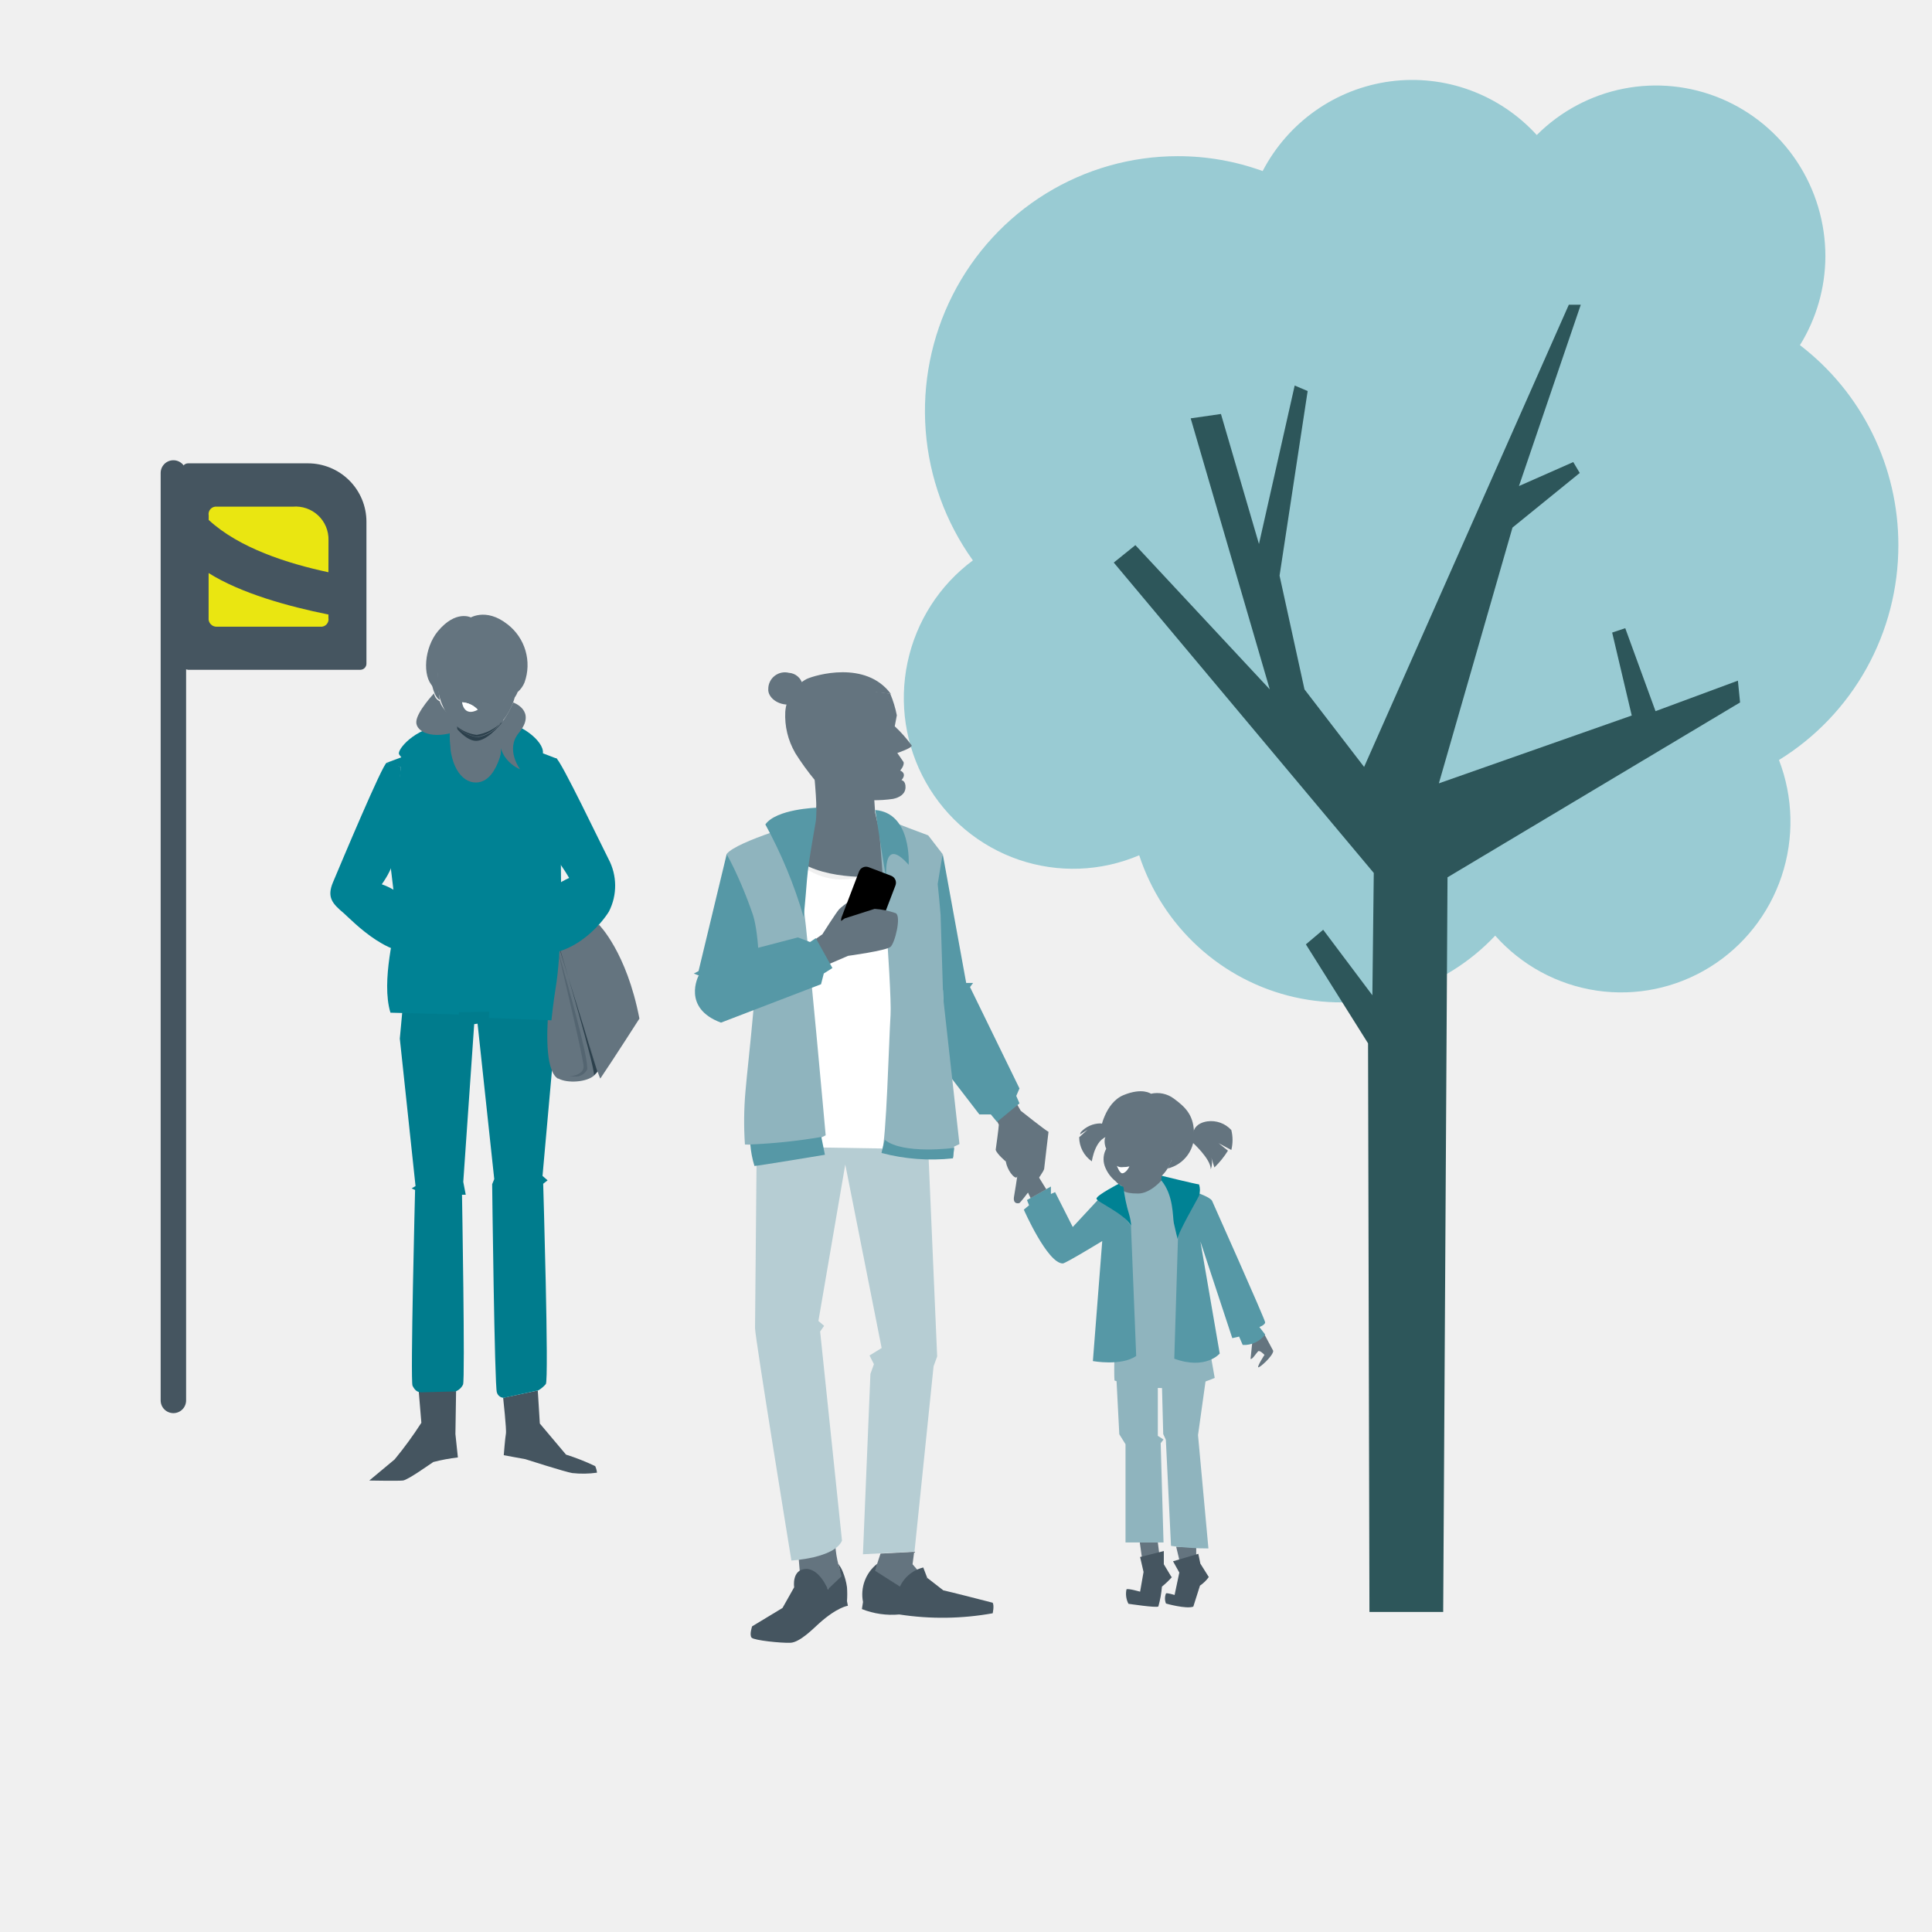
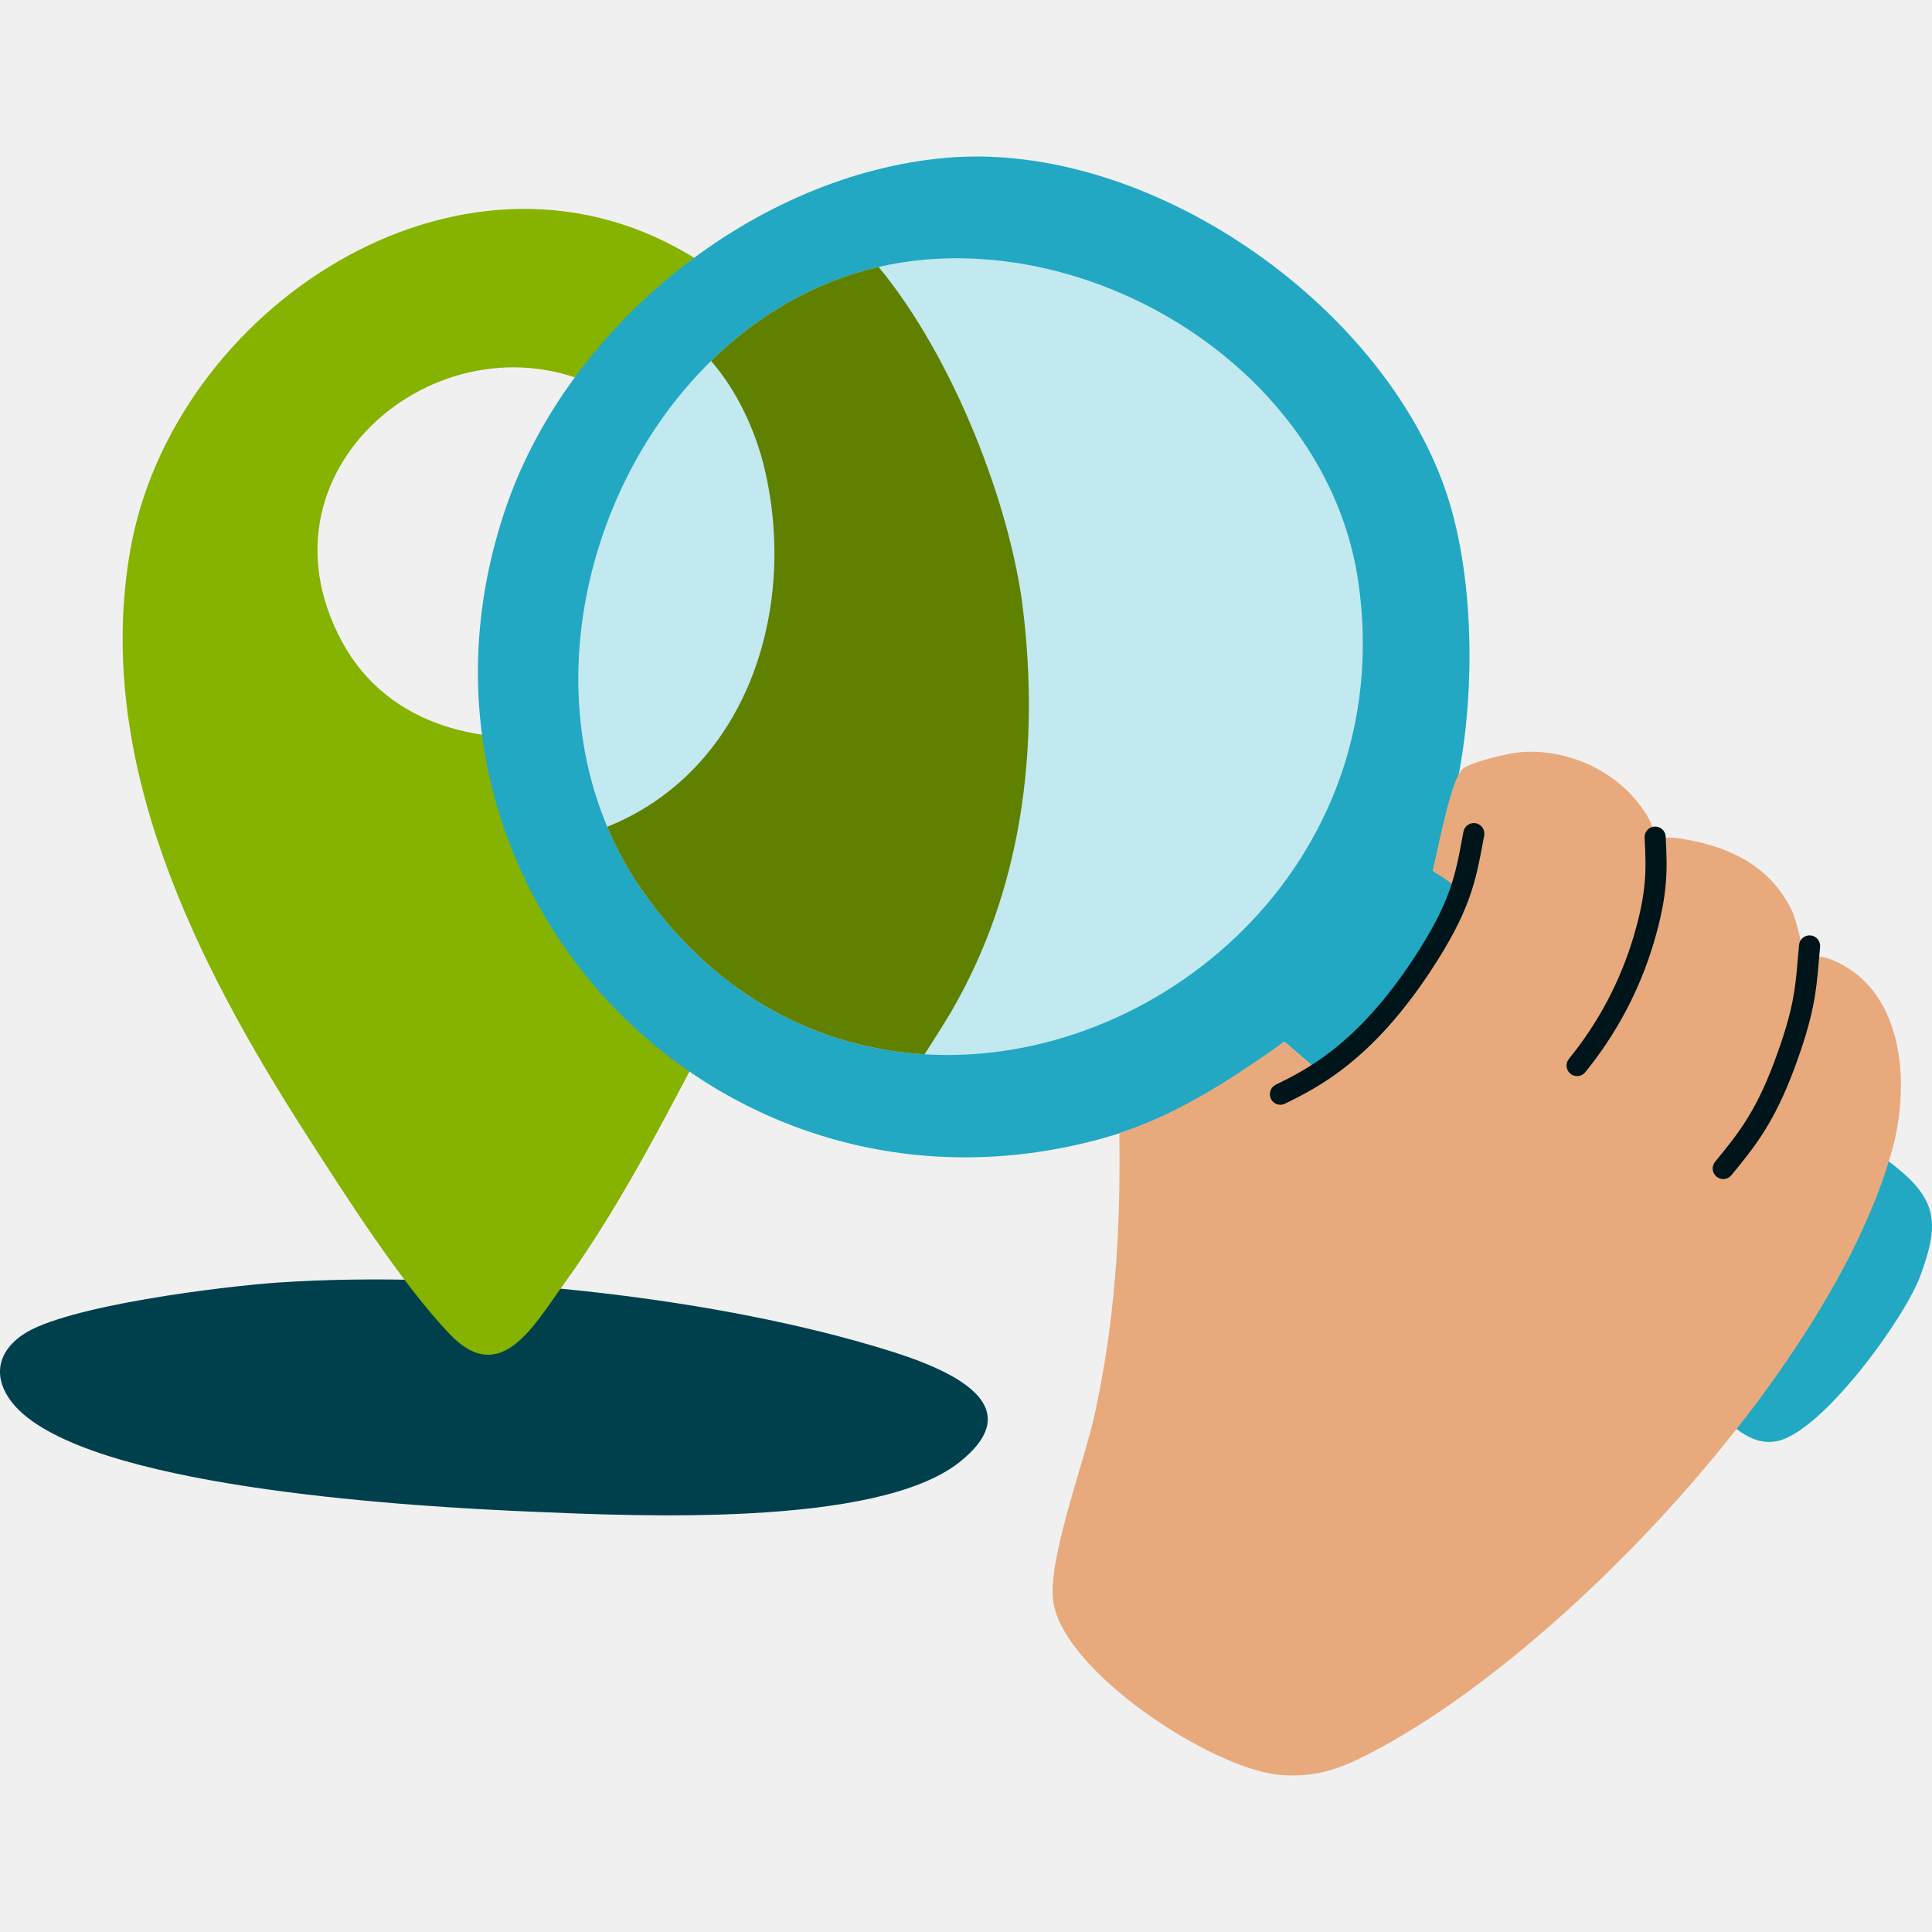
- <svg xmlns="http://www.w3.org/2000/svg" width="320" height="320" viewBox="0 0 320 320" fill="none">
-   <path d="M314.429 90.314C314.435 83.895 312.967 77.561 310.139 71.811C307.311 66.06 303.2 61.047 298.129 57.167C300.861 52.759 302.32 47.671 302.341 42.473C302.346 36.886 300.711 31.423 297.641 26.773C294.571 22.123 290.204 18.493 285.09 16.342C279.977 14.191 274.347 13.615 268.909 14.687C263.472 15.759 258.471 18.43 254.537 22.364C251.499 19.033 247.712 16.487 243.494 14.94C239.276 13.393 234.752 12.891 230.302 13.476C225.851 14.061 221.605 15.716 217.922 18.301C214.238 20.886 211.224 24.326 209.135 28.331C204.622 26.695 199.862 25.861 195.067 25.868C187.354 25.867 179.79 28.015 173.211 32.075C166.632 36.135 161.294 41.949 157.784 48.875C154.275 55.8 152.731 63.569 153.323 71.324C153.916 79.079 156.621 86.517 161.141 92.82C155.602 96.924 151.75 102.937 150.316 109.716C148.883 116.495 149.969 123.569 153.367 129.595C156.765 135.62 162.24 140.178 168.751 142.402C175.262 144.625 182.356 144.361 188.686 141.659C190.596 147.486 193.97 152.716 198.482 156.836C202.993 160.957 208.486 163.828 214.426 165.169C220.366 166.51 226.549 166.276 232.372 164.489C238.195 162.702 243.459 159.423 247.651 154.973C252.031 159.901 257.987 163.123 264.481 164.078C270.975 165.033 277.595 163.66 283.188 160.198C288.781 156.737 292.992 151.406 295.088 145.135C297.183 138.864 297.03 132.05 294.654 125.881C300.697 122.159 305.689 116.932 309.152 110.704C312.614 104.475 314.432 97.454 314.429 90.314Z" fill="#99CBD3" />
-   <path d="M226.824 266.994L226.592 172.809L216.295 156.416L219.159 153.996L227.308 164.846L227.54 144.589L184.475 93.18L188.055 90.293L210.314 114.181L197.215 69.292L202.227 68.57L208.524 90.101L214.441 63.856L216.589 64.769L211.935 95.346L216.063 114.181L225.939 127.028L259.844 50.478H261.824L251.589 80.504L260.581 76.533L261.655 78.338L250.515 87.383L238.322 129.746L270.268 118.513L267.025 104.774L269.194 104.052L274.206 117.791L287.852 112.737L288.21 116.347L239.754 145.311L239.038 266.994H226.824Z" fill="#2D565A" />
-   <path d="M31.096 110.939H59.69C59.957 110.935 60.212 110.827 60.4 110.637C60.588 110.447 60.694 110.191 60.694 109.924V86.417C60.694 85.145 60.443 83.886 59.955 82.711C59.467 81.537 58.752 80.469 57.85 79.571C56.949 78.672 55.879 77.96 54.702 77.474C53.525 76.989 52.263 76.74 50.989 76.742H31.159C30.892 76.742 30.637 76.847 30.449 77.035C30.26 77.223 30.154 77.478 30.154 77.744V109.912C30.154 110.179 30.26 110.435 30.448 110.625C30.636 110.815 30.891 110.923 31.159 110.926" fill="#455560" />
-   <path d="M28.717 231.953V78.338" stroke="#455560" stroke-width="4.215" stroke-miterlimit="10" stroke-linecap="round" />
-   <path d="M54.398 94.781C47.618 93.333 39.599 90.772 34.567 86.12V85.39C34.528 85.198 34.536 85 34.589 84.811C34.642 84.623 34.739 84.45 34.872 84.306C35.005 84.162 35.17 84.052 35.354 83.985C35.538 83.917 35.736 83.894 35.93 83.918H48.51C49.271 83.853 50.036 83.949 50.758 84.2C51.478 84.45 52.139 84.849 52.695 85.37C53.251 85.892 53.692 86.525 53.987 87.227C54.282 87.93 54.427 88.686 54.41 89.448L54.398 94.781Z" fill="#EAE611" />
-   <path d="M54.397 101.709V102.34C54.434 102.531 54.425 102.728 54.371 102.915C54.317 103.101 54.219 103.273 54.086 103.415C53.954 103.557 53.789 103.666 53.606 103.733C53.423 103.8 53.227 103.823 53.034 103.8H35.967C35.773 103.816 35.578 103.789 35.396 103.72C35.214 103.652 35.05 103.544 34.914 103.404C34.779 103.264 34.677 103.097 34.614 102.912C34.552 102.728 34.532 102.533 34.554 102.34V94.917C39.884 98.269 47.742 100.447 54.385 101.783" fill="#EAE611" />
-   <path d="M191.775 255.479L192.047 257.644L189.184 258.325L188.788 255.479H191.775Z" fill="#64747F" />
-   <path d="M194.811 256.184L195.654 259.698L198.133 258.424V256.283L194.811 256.184Z" fill="#64747F" />
-   <path d="M191.775 228.148V237.823L192.717 238.43L192.246 239.036L192.717 255.479H186.42V239.209L185.392 237.564L184.859 227.257L191.775 228.148Z" fill="#8FB4BE" />
-   <path d="M192.407 227.629L192.667 237.527L193.101 238.479L193.956 256.048C196.009 256.336 198.08 256.476 200.153 256.469L198.43 237.7L200.029 226.268C200.029 226.268 194.204 227.295 192.394 227.592" fill="#8FB4BE" />
-   <path d="M194.006 261.158L192.766 259.092V256.902L188.837 257.892L189.407 260.366L188.837 263.632C188.837 263.632 186.842 263.051 186.581 263.249C186.408 264.058 186.522 264.902 186.904 265.637C186.904 265.637 191.551 266.342 191.861 266.082C192.163 265.006 192.362 263.904 192.456 262.791C193.047 262.313 193.599 261.787 194.105 261.22" fill="#455560" />
-   <path d="M198.48 257.359L194.291 258.597L195.332 260.465L194.551 264.177C194.551 264.177 193.311 263.793 193.126 263.917C192.902 264.456 192.902 265.061 193.126 265.599C193.126 265.599 196.497 266.552 197.649 266.107L198.753 262.63C199.32 262.245 199.815 261.763 200.215 261.207L198.815 258.98L198.48 257.359Z" fill="#455560" />
-   <path d="M192.667 195.325L192.221 194.174L185.701 195.955L185.912 197.675C185.912 197.675 188.564 199.766 190.176 199.172C191.787 198.578 192.655 195.325 192.655 195.325" fill="#64747F" />
-   <path d="M207.404 222.432L207.131 225.068C207.379 225.266 208.085 224.103 208.37 223.83C208.655 223.558 209.436 224.412 209.436 224.412C209.436 224.412 208.197 226.33 208.407 226.466C208.618 226.602 210.886 224.56 210.886 223.744L209.399 220.96L207.404 222.432Z" fill="#64747F" />
-   <path d="M137.935 263.236L140.128 262.469C139.084 260.418 138.481 258.172 138.356 255.875L132.159 256.543L132.667 262.729L137.935 263.236Z" fill="#64747F" />
-   <path d="M144.776 260.564L145.842 257.323L151.419 257.026L151.147 259.092L153.439 261.752L148.37 265.34L144.776 260.564Z" fill="#64747F" />
-   <path d="M138.852 259.042C139.164 259.435 139.415 259.873 139.595 260.341C139.935 261.162 140.168 262.023 140.289 262.902C140.343 263.669 140.343 264.438 140.289 265.204L140.438 265.971C140.438 265.971 138.703 266.144 135.617 268.928C134.774 269.682 132.493 272.033 130.919 272.095C129.345 272.157 124.921 271.699 124.499 271.254C124.078 270.808 124.574 269.373 124.574 269.373L129.606 266.33L131.539 262.902C131.539 262.902 131.093 260.032 133.398 259.871C135.703 259.71 137.116 263.236 137.116 263.236L139.372 261.096L138.852 259.042Z" fill="#455560" />
-   <path d="M145.309 258.993C144.366 259.729 143.645 260.712 143.227 261.832C142.809 262.953 142.71 264.167 142.942 265.34L142.756 266.515C144.723 267.292 146.846 267.598 148.953 267.406C154.084 268.197 159.311 268.13 164.421 267.208C164.421 267.208 164.706 265.971 164.421 265.463C164.421 265.463 156.984 263.546 156.241 263.41L153.613 261.368L149.201 262.878L144.962 260.18L145.309 258.993Z" fill="#455560" />
-   <path d="M152.919 259.624C151.705 259.916 150.619 260.597 149.827 261.561C149.035 262.526 148.58 263.722 148.531 264.968L153.588 261.368L152.919 259.624Z" fill="#455560" />
-   <path d="M153.551 185.859L125.367 186.107C125.367 186.107 125.082 218.547 125.057 219.97C125.032 221.393 131.081 258.473 131.081 258.473C131.081 258.473 138.195 258.089 139.459 255.182L135.84 220.539L136.497 219.599L135.555 218.795L140.004 192.875L146.028 223.274L144.02 224.511L144.751 225.946L144.169 227.567L142.929 257.434L151.469 256.988L154.629 226.305L155.224 224.672L153.551 185.859Z" fill="#B6CDD3" />
-   <path d="M130.994 141.777L134.043 190.029L149.201 190.276C149.201 190.276 151.742 169.243 150.725 166.286C149.709 163.329 147.887 142.593 147.887 142.593C147.887 142.593 138.876 150.017 130.994 141.789" fill="white" />
-   <path d="M137.513 124.097C137.513 124.097 137.228 119.816 137.278 119.235C137.327 118.653 136.385 113.556 136.385 113.556C136.385 113.556 146.524 114.706 147.453 114.904C147.937 116.056 148.303 117.254 148.544 118.48L148.197 120.299C149.238 121.263 150.18 122.328 151.01 123.478C151.085 123.899 148.631 124.715 148.631 124.715C148.631 124.715 145.383 128.885 140.748 128.353C139.323 128.192 137.513 124.122 137.513 124.122" fill="#64747F" />
-   <path d="M132.915 143.014C133.921 139.983 134.68 136.876 135.183 133.722C135.319 132.485 134.477 124.233 134.477 124.233C135.11 124.225 135.737 124.117 136.336 123.911C136.336 123.911 138.17 127.957 139.67 128.971C141.28 129.451 142.948 129.71 144.627 129.738L144.95 134.613C145.81 138.064 146.485 141.558 146.97 145.08C146.97 145.08 138.356 146.132 132.903 143.014" fill="#64747F" />
-   <path d="M131.676 124.641C130.506 122.602 129.947 120.27 130.064 117.923C130.143 116.785 130.511 115.686 131.134 114.729C131.756 113.772 132.612 112.99 133.621 112.455C134.997 111.824 143.388 109.3 147.552 114.929C147.552 114.929 140.339 113.964 139.645 114.793C138.182 116.5 139.757 117.267 139.571 119.47C139.451 121.208 138.947 122.898 138.096 124.419L134.824 126.411L135.047 129.318C133.822 127.843 132.696 126.289 131.676 124.666" fill="#64747F" />
-   <path d="M148.445 124.455C147.747 125.102 146.931 125.606 146.04 125.94C144.801 126.361 143.252 127.685 141.863 127.474C140.988 127.361 140.164 126.999 139.489 126.431C138.814 125.862 138.318 125.112 138.058 124.27L136.1 124.493C136.348 126.1 136.793 127.671 137.426 129.169C137.781 129.946 138.316 130.629 138.986 131.16C139.656 131.691 140.442 132.056 141.281 132.225C143.468 132.611 145.702 132.644 147.899 132.324C148.928 132.114 149.932 131.57 149.982 130.444C150.031 129.318 149.312 129.206 149.312 129.206C149.312 129.206 150.341 128.192 149.102 127.623C149.102 127.623 149.82 126.819 149.659 126.225L148.445 124.455Z" fill="#64747F" />
-   <path d="M132.915 113.32C132.79 112.81 132.505 112.352 132.101 112.014C131.698 111.676 131.197 111.475 130.672 111.44C130.265 111.338 129.841 111.33 129.431 111.417C129.021 111.504 128.637 111.683 128.307 111.941C127.977 112.199 127.71 112.528 127.527 112.905C127.344 113.281 127.25 113.694 127.251 114.112C127.139 115.448 128.788 116.896 130.969 116.686C131.359 115.433 132.024 114.284 132.915 113.32Z" fill="#64747F" />
-   <path d="M133.782 135.986C133.782 135.986 122.057 139.29 120.372 141.43C120.372 141.43 124.474 149.831 125.181 154.805C125.887 159.778 123.941 175.207 123.47 180.787C123.213 183.708 123.184 186.645 123.384 189.571C123.384 189.571 133.596 189.979 136.757 188.037C136.757 188.037 133.881 156.03 133.101 150.079C133.101 150.079 133.522 137.558 133.782 135.986Z" fill="#8FB4BE" />
-   <path d="M136.038 188.309L136.633 191.266C136.633 191.266 125.392 193.135 124.958 193.122C124.602 191.963 124.373 190.768 124.276 189.559C128.207 189.398 132.123 188.984 136.001 188.322" fill="#5698A6" />
-   <path d="M135.245 133.784C135.245 133.784 128.589 133.982 126.767 136.556C129.429 141.427 131.557 146.571 133.113 151.898C133.113 151.898 133.373 149.423 133.659 145.711C133.931 142.284 135.146 136.222 135.171 135.603L135.245 133.784Z" fill="#5698A6" />
-   <path d="M136.063 122.587C136.063 122.587 136.063 121.35 135.047 121.066C134.825 121.027 134.598 121.032 134.379 121.081C134.159 121.131 133.952 121.223 133.768 121.353C133.585 121.483 133.429 121.648 133.311 121.839C133.192 122.03 133.112 122.242 133.076 122.464C132.932 123.09 132.935 123.741 133.086 124.366C133.236 124.99 133.53 125.572 133.944 126.064C134.735 126.624 135.666 126.953 136.633 127.017L136.063 122.587Z" fill="#64747F" />
-   <path d="M185.181 197.452C185.181 197.452 184.35 227.146 184.598 228.656C184.598 228.656 193.212 231.749 201.194 228.223L195.518 196.129L192.407 195.473C192.407 195.473 190.548 197.688 188.502 197.688C185.788 197.688 185.912 196.945 185.912 196.945C185.912 196.945 185.689 197.118 185.181 197.452Z" fill="#8FB4BE" />
-   <path d="M188.193 224.672L187.325 203.057C187.325 203.057 184.697 199.346 181.921 198.665L177.682 203.231L174.757 197.453L174.063 197.762V196.525L170.097 198.764L170.444 199.63L169.577 200.36C169.577 200.36 173.493 209.268 176.034 209.268C176.48 209.268 182.566 205.557 182.566 205.557L181.016 225.439C181.016 225.439 185.763 226.305 188.193 224.585" fill="#5698A6" />
-   <path d="M194.501 224.956L195.121 204.69L198.158 197.502C198.158 197.502 200.401 198.269 200.748 198.875C200.748 198.875 209.548 218.584 209.548 219.018C209.548 219.451 208.594 219.797 208.594 219.797L209.548 221.034C209.119 221.606 208.555 222.063 207.906 222.365C207.258 222.668 206.544 222.805 205.83 222.766L205.235 221.381L204.107 221.64L198.827 205.631L202.025 224.189C202.025 224.189 199.732 226.948 194.501 225.043" fill="#5698A6" />
-   <path d="M173.295 196.982L171.832 194.607L169.589 196.141L170.704 198.442L173.295 196.982Z" fill="#64747F" />
-   <path d="M166.59 192.38C166.59 192.38 165.115 191.143 164.917 190.45C164.917 190.45 165.437 186.738 165.437 186.28C164.765 184.902 163.986 183.578 163.107 182.321L166.59 179.661L169.069 183.979C169.069 183.979 173.208 187.27 173.667 187.468C173.667 187.468 173.01 192.899 172.948 193.58C172.886 194.26 169.069 199.148 168.87 199.247C168.672 199.346 167.705 199.482 167.966 198.121C168.226 196.76 169.205 189.992 169.205 189.992C169.205 189.992 166.726 191.081 166.615 192.38" fill="#64747F" />
-   <path d="M169.304 193.394C169.304 193.394 168.722 194.891 168.337 195.027C167.953 195.164 166.85 193.864 166.59 192.38C166.59 192.38 166.912 190.4 167.941 189.905C168.265 189.727 168.622 189.615 168.99 189.577C169.358 189.538 169.731 189.574 170.085 189.683C170.407 189.856 169.874 192.157 169.304 193.332" fill="#64747F" />
-   <path d="M156.142 141.43L160.033 162.81H161.174L160.665 163.49L168.858 180.28L168.325 181.517L168.858 182.754L165.14 185.823L164.111 184.585H162.215L156.501 177.162L156.179 164.047C156.179 164.047 152.175 149.2 156.179 141.48" fill="#5698A6" />
-   <path d="M156.216 165.198L155.794 151.588C155.794 151.588 155.608 149.188 155.311 146.416L156.129 141.467L153.737 138.362C153.737 138.362 148.296 136.358 145.433 135.133C145.433 135.133 147.775 163.861 147.503 168.105C147.23 172.349 146.809 189.027 146.053 190.759C149.891 191.885 153.925 192.189 157.889 191.65L158.038 189.905L158.918 189.497L156.216 165.198Z" fill="#8FB4BE" />
-   <path d="M158.038 190.128C158.038 190.128 149.598 191.266 146.549 188.792L146.003 190.969C149.861 191.988 153.873 192.29 157.84 191.86L158.038 190.128Z" fill="#5698A6" />
-   <path d="M144.962 134.168C144.962 134.168 146.363 143.15 146.871 146.058C146.871 146.058 145.842 137.966 150.502 143.237C150.502 143.237 151.06 134.651 144.962 134.168Z" fill="#5698A6" />
-   <path d="M185.33 196.054C185.33 196.054 181.611 197.972 181.611 198.529C181.611 199.086 186.098 200.88 187.362 203.032C187.314 202.417 187.206 201.808 187.04 201.214C186.573 199.701 186.249 198.147 186.073 196.574C185.786 196.499 185.535 196.323 185.367 196.079" fill="#008294" />
-   <path d="M192.407 194.743C192.407 194.743 197.91 196.091 198.604 196.178C198.796 196.782 198.796 197.43 198.604 198.034C198.257 198.801 195.109 204.133 195.047 205.21C195.047 205.21 194.65 203.626 194.427 202.587C194.204 201.548 194.427 197.997 192.333 195.485L192.407 194.743Z" fill="#008294" />
-   <path d="M184.747 187.765C184.504 187.302 184.151 186.905 183.719 186.61C183.286 186.315 182.789 186.129 182.268 186.07C181.653 186.075 181.046 186.208 180.485 186.459C179.924 186.71 179.421 187.075 179.009 187.53L178.885 187.901L180.124 187.122L178.748 188.359C178.749 189.144 178.94 189.918 179.305 190.613C179.669 191.309 180.197 191.907 180.843 192.355C180.843 192.355 181.425 188.049 184.053 188.186L184.747 187.765Z" fill="#64747F" />
-   <path d="M195.728 189.72C195.648 189.499 195.507 189.306 195.322 189.163C195.136 189.019 194.913 188.932 194.68 188.91C194.446 188.887 194.211 188.932 194.001 189.038C193.792 189.145 193.617 189.308 193.497 189.509C193.497 189.509 191.118 186.961 191.118 185.501L184.648 184.598C183.967 185.901 183.407 187.263 182.975 188.668C182.91 189.217 182.995 189.773 183.223 190.277C182.987 190.704 182.842 191.174 182.797 191.66C182.753 192.145 182.809 192.635 182.962 193.097C183.317 194.098 183.944 194.98 184.772 195.646C185.074 196.003 185.455 196.284 185.886 196.467C186.316 196.649 186.784 196.729 187.251 196.698C189.019 196.519 190.719 195.921 192.208 194.953C193.035 194.213 193.654 193.271 194.006 192.219C194.246 192.304 194.509 192.292 194.741 192.185C194.972 192.079 195.153 191.887 195.245 191.65C195.381 191.242 196.001 190.413 195.79 189.72" fill="#64747F" />
-   <path d="M190.424 185.624C190.306 186.237 190.007 186.8 189.565 187.241C189.123 187.682 188.559 187.981 187.945 188.099C186.004 188.248 184.055 187.938 182.256 187.196C182.256 187.196 182.975 182.667 186.098 181.38C189.221 180.094 190.634 181.158 190.634 181.158C191.287 181.009 191.965 181.004 192.62 181.143C193.274 181.281 193.891 181.561 194.427 181.962C196.311 183.348 197.625 184.634 197.749 187.356C197.904 188.742 197.546 190.136 196.743 191.275C195.939 192.415 194.745 193.222 193.386 193.543L194.018 192.206C194.276 192.214 194.53 192.147 194.75 192.013C194.97 191.879 195.147 191.684 195.257 191.452C195.617 190.499 195.406 189.818 194.613 189.868C194.354 189.903 194.106 189.998 193.891 190.147C193.675 190.295 193.498 190.492 193.374 190.722C193.374 190.722 190.089 188.532 190.411 185.612" fill="#64747F" />
-   <path d="M197.736 187.146C197.724 187.834 197.637 188.519 197.476 189.188C197.476 189.188 200.549 191.922 200.537 193.667C200.783 193.038 200.813 192.347 200.624 191.699L201.144 193.37C202.004 192.537 202.757 191.602 203.388 190.586L201.838 189.349L203.945 190.475C204.214 189.39 204.214 188.256 203.945 187.171C203.448 186.625 202.824 186.209 202.128 185.959C201.433 185.709 200.687 185.632 199.955 185.736C198.095 186.02 197.773 187.171 197.773 187.171" fill="#64747F" />
-   <path d="M185.937 193.32H185.677C185.431 193.32 185.193 193.242 184.995 193.097C184.995 193.097 185.453 194.397 185.912 194.335C186.594 194.248 187.065 193.196 187.065 193.196C186.695 193.28 186.316 193.317 185.937 193.308" fill="white" />
-   <path d="M120.372 141.43L115.7 160.843L114.919 161.251L115.774 161.585C115.774 161.585 125.069 162.575 125.751 162.154C125.751 162.154 125.838 155.226 124.735 151.601C123.545 148.104 122.086 144.703 120.372 141.43Z" fill="#5698A6" />
-   <path d="M136.249 154.681C136.249 154.681 138.505 151.118 139.001 150.586C139.496 150.054 142.248 148.112 142.248 148.112C142.248 148.112 142.892 149.225 142.248 149.868C141.603 150.512 140.438 151.489 140.438 151.489L137.959 155.919L136.249 154.681Z" fill="#64747F" />
-   <path d="M143.326 147.233C143.487 147.666 143.016 148.26 142.248 148.544C141.479 148.829 140.748 148.693 140.587 148.247C140.426 147.802 140.897 147.22 141.653 146.936C142.409 146.651 143.165 146.787 143.326 147.233Z" fill="white" />
-   <path d="M147.602 145.051L143.884 143.637C143.244 143.393 142.528 143.714 142.284 144.352L139.394 151.925C139.15 152.564 139.471 153.278 140.11 153.522L143.828 154.936C144.468 155.179 145.184 154.859 145.428 154.22L148.318 146.648C148.562 146.009 148.241 145.294 147.602 145.051Z" fill="black" />
-   <path d="M139.905 152.12L144.863 150.536C146.06 150.61 147.241 150.852 148.37 151.254C149.312 151.774 148.234 156.203 147.49 156.834C146.747 157.465 140.463 158.319 140.463 158.319L134.415 160.929L134.278 156.116L139.905 152.12Z" fill="#64747F" />
-   <path d="M135.121 155.387L134.167 156.03L132.159 155.263L125.478 157.007L116.927 160.422L116.084 161.239L115.7 161.622C115.7 161.622 112.898 166.967 119.418 169.38L135.989 163.02L136.447 161.239L137.873 160.336L135.121 155.387Z" fill="#5698A6" />
-   <path d="M65.367 241.721C66.958 239.787 68.435 237.763 69.791 235.658L69.345 230.314L75.542 230.413L75.431 237.527L75.84 241.399C74.469 241.555 73.11 241.808 71.775 242.154C71.291 242.451 67.573 245.136 66.73 245.222C65.887 245.309 61.165 245.222 61.165 245.222" fill="#455560" />
-   <path d="M83.338 231.526C83.338 231.526 83.921 236.834 83.797 237.452C83.673 238.071 83.438 241.028 83.438 241.028L87.007 241.684C87.007 241.684 93.737 243.837 94.778 243.985C96.143 244.136 97.521 244.115 98.881 243.923C98.84 243.547 98.74 243.179 98.583 242.834C97.018 242.088 95.403 241.451 93.749 240.929L89.412 235.782L89.077 230.314L83.338 231.526Z" fill="#455560" />
-   <path d="M67.077 162.736L66.222 172.027L68.825 196.45L68.18 196.834L68.751 197.094C68.751 197.094 67.945 228.779 68.329 229.522C68.713 230.264 69.085 230.598 69.792 230.611L75.456 230.462C76.001 230.257 76.445 229.849 76.695 229.324C77.055 228.483 76.522 197.886 76.522 197.886H77.141L76.732 195.758L78.542 169.627L79.1 169.553L81.864 195.3L81.517 196.141C81.517 196.141 81.913 229.707 82.297 230.623C82.367 230.872 82.513 231.094 82.716 231.256C82.918 231.418 83.166 231.512 83.425 231.526L89.164 230.289C89.632 230.014 90.051 229.663 90.403 229.25C90.948 228.594 89.969 196.067 89.969 196.067L90.701 195.498L89.858 194.768L91.94 171.471L92.312 161.573L67.077 162.748" fill="#007C8D" />
-   <path d="M92.46 178.622C93.91 179.463 97.257 179.29 98.496 178.053C99.934 176.642 104.222 170.815 103.764 164.245C103.471 159.802 101.484 155.64 98.211 152.615L95.423 154.434L92.237 156.624C92.237 156.624 88.519 176.419 92.46 178.684" fill="#64747F" />
-   <path d="M92.622 158.183C92.622 158.257 92.622 158.331 92.622 158.405C93.675 162.847 96.65 175.417 96.662 176.655C96.662 178.152 94.27 178.3 94.27 178.3C94.485 178.314 94.7 178.314 94.915 178.3H95.088C95.524 178.35 95.964 178.266 96.352 178.061C96.739 177.855 97.055 177.538 97.257 177.149C97.275 177.043 97.275 176.934 97.257 176.828C97.257 174.353 93.775 162.179 92.609 158.121" fill="#546571" />
-   <path d="M99.451 178.622C99.203 179.005 93.811 159.853 92.522 156.574C92.522 156.574 94.766 156.438 99.215 153.172C99.215 153.172 103.789 157.688 105.908 168.711C105.908 168.711 101.657 175.355 99.451 178.609" fill="#64747F" />
-   <path d="M92.696 156.995C93.626 160.113 98.422 176.32 98.397 178.139C98.397 178.139 98.397 178.139 98.397 178.077L98.93 177.471L98.856 177.224C98.385 175.788 97.617 173.351 96.836 170.629L92.634 157.019" fill="#2C404C" />
-   <path d="M96.885 170.642C97.703 173.364 98.447 175.801 98.918 177.236L96.885 170.642Z" fill="#2C404C" />
-   <path d="M83.276 117.231L74.341 117.385L74.584 131.451L83.519 131.297L83.276 117.231Z" fill="#64747F" />
-   <path d="M85.606 112.64C85.706 118.146 81.442 121.993 79.124 122.055C76.807 122.117 72.531 118.344 72.444 112.863C72.357 107.382 74.923 102.965 78.777 102.841C82.632 102.717 85.507 107.134 85.606 112.64Z" fill="#64747F" />
-   <path d="M74.439 121.387L66.396 127.066C66.396 127.066 68.007 167.759 68.218 167.759L88.048 167.487L91.667 127.375L83.586 121.684C83.586 121.684 82.892 129.392 78.988 129.602C76.274 129.739 74.303 126.447 74.489 121.437" fill="#008294" />
-   <path d="M74.464 122.451L64.053 126.336L66.396 127.066C66.396 127.066 64.413 141.913 64.722 143.744C64.722 143.744 65.627 150.784 65.59 152.256C65.553 153.728 63.049 162.476 64.673 167.734L75.951 168.031C75.951 168.031 74.489 124.257 74.464 122.451Z" fill="#008294" />
-   <path d="M77.885 142.717L74.662 131.755C74.662 131.755 74.972 161.535 75.989 168.266L77.885 142.717Z" fill="#008294" />
-   <path d="M81.008 168.6L91.333 168.996C91.333 168.996 91.667 165.841 92.014 163.762C93.948 152.207 92.225 125.656 92.225 125.656L83.338 122.253L80.971 168.6" fill="#008294" />
-   <path d="M74.824 131.879C74.824 131.879 66.073 125.817 66.061 124.79C66.049 123.763 69.284 120.125 74.39 120.039C74.39 120.039 74.898 130.481 74.824 131.879Z" fill="#008294" />
-   <path d="M77.625 102.432C77.625 102.432 75.443 103.905 80.575 106.985C82.682 108.49 84.409 110.464 85.619 112.751L85.743 114.619C86.245 114.186 86.636 113.638 86.883 113.023C87.487 111.332 87.541 109.494 87.038 107.77C86.535 106.047 85.501 104.525 84.082 103.422C80.364 100.478 77.625 102.469 77.625 102.469" fill="#64747F" />
-   <path d="M72.506 112.702C72.468 111.061 72.898 109.444 73.745 108.037C75.245 105.563 78.839 105.155 78.839 105.155L78.009 102.272C78.009 102.272 75.53 100.948 72.518 104.561C70.275 107.295 69.903 111.984 71.737 113.753L72.506 112.702Z" fill="#64747F" />
-   <path d="M74.365 118.999C74.65 119.432 76.844 122.711 78.839 122.711C80.587 122.711 82.558 120.422 83.301 119.519V119.507L82.966 119.791C82.019 121.022 80.644 121.852 79.112 122.117C77.567 121.901 76.167 121.093 75.208 119.865C74.786 119.482 74.501 119.16 74.402 119.061" fill="#2C404C" />
-   <path d="M82.979 119.729C81.885 120.769 80.503 121.458 79.013 121.708H78.864C77.441 121.522 76.127 120.849 75.146 119.803C76.105 121.031 77.505 121.838 79.05 122.055C80.582 121.79 81.957 120.959 82.905 119.729" fill="#2C404C" />
-   <path d="M66.396 127.066C65.661 126.693 64.87 126.446 64.053 126.336C63.421 126.41 56.381 143.224 55.154 146.132C54.113 148.606 55.018 149.646 56.939 151.254C58.178 152.318 65.355 160.038 70.647 157.131C70.647 157.131 70.312 155.312 70.151 154.063C69.723 152.322 68.866 150.715 67.659 149.388C66.451 148.062 64.93 147.057 63.235 146.466C63.235 146.466 65.144 143.868 65.169 142.198L66.396 127.066Z" fill="#008294" />
-   <path d="M79.137 117.539C78.443 116.833 77.521 116.394 76.534 116.302L79.137 117.539Z" fill="white" />
-   <path d="M76.534 116.327C76.534 116.327 76.769 118.801 79.137 117.564C78.807 117.195 78.407 116.896 77.96 116.683C77.513 116.471 77.028 116.35 76.534 116.327Z" fill="white" />
-   <path d="M71.886 114.842C71.886 114.842 68.998 117.923 68.949 119.581C68.899 121.238 71.725 122.575 75.753 121.078L75.666 119.63C75.666 119.63 73.188 117.576 72.853 116.166C72.596 116.041 72.373 115.855 72.204 115.624C72.036 115.393 71.927 115.125 71.886 114.842Z" fill="#64747F" />
-   <path d="M89.907 126.695C90.566 126.191 91.314 125.817 92.113 125.594C92.745 125.594 99.823 140.441 100.789 142.284C101.497 143.615 101.874 145.097 101.889 146.604C101.904 148.111 101.557 149.6 100.876 150.945C100.033 152.392 95.447 158.529 88.606 158.059C88.606 158.059 86.771 153.32 86.833 152.071C88.589 149.159 91.179 146.84 94.27 145.414C93.443 143.996 92.502 142.647 91.456 141.381L89.907 126.695Z" fill="#008294" />
-   <path d="M82.743 132.188C82.743 132.188 89.412 128.662 89.92 124.765C90.18 122.711 85.879 119.581 83.276 119.717C83.276 119.717 83.153 121.709 83.091 122.365C82.781 125.977 82.743 132.262 82.743 132.262" fill="#008294" />
-   <path d="M84.999 116.351C84.999 116.351 88.978 117.712 85.929 121.399C83.661 124.134 86.14 127.412 86.14 127.412C86.14 127.412 81.269 125.631 83.14 119.642C83.893 118.626 84.517 117.52 84.999 116.351Z" fill="#64747F" />
-   <path d="M72.667 112.33C72.667 112.33 71.775 111.093 71.428 111.341C71.081 111.588 71.651 115.337 72.841 115.943C72.643 114.75 72.573 113.539 72.63 112.33" fill="#64747F" />
-   <path d="M85.024 112.145C85.024 112.145 85.867 110.908 86.189 111.106C86.511 111.304 86.09 115.114 84.95 115.758C85.105 114.56 85.138 113.35 85.049 112.145" fill="#64747F" />
-   <path d="M78.009 102.272C78.009 102.272 76.497 103.039 76.497 104.227C76.6 105.434 77.113 106.569 77.952 107.445C78.79 108.32 79.904 108.883 81.107 109.039L80.537 107.691C81.779 109.512 83.24 111.174 84.888 112.64L84.578 107.245L78.009 102.272Z" fill="#64747F" />
+ <svg xmlns="http://www.w3.org/2000/svg" width="200" height="200" viewBox="0 0 200 200" fill="none">
+   <g clip-path="url(#clip0_7555_3304)">
+     <path d="M28.963 132.759C47.528 131.521 72.439 134.033 90.297 139.297C95.627 140.868 107.847 144.616 99.309 151.373C90.767 158.134 65.792 156.946 55.066 156.491C42.905 155.975 11.55 154.169 2.48 146.447C-0.474 143.932 -1.122 140.55 2.369 138.159C6.742 135.165 23.218 133.138 28.961 132.757L28.963 132.759Z" fill="#00404D" />
+     <path d="M67.148 43.46C66.81 43.693 64.346 41.441 63.645 41.013C47.278 30.992 25.291 47.887 35.443 66.499C40.233 75.283 50.322 77.507 59.629 75.841C62.136 86.516 67.153 96.8 74.549 104.907C69.478 114.421 64.588 124.365 58.241 133.105C55.243 137.233 51.796 143.606 46.557 138.109C41.524 132.827 35.777 123.788 31.748 117.516C20.373 99.811 9.678 78.796 13.476 57.008C17.831 32.027 47.458 12.252 71.21 26.297C72.431 27.019 76.383 29.41 75.837 30.846C72.738 34.866 69.095 38.691 67.148 43.46Z" fill="#86B200" />
+     <path d="M98.058 16.328C118.693 14.586 142.641 31.105 149.528 50.431C152.732 59.419 152.773 72.328 150.713 81.594C150.369 83.147 148.229 89.254 148.654 90.101C148.911 90.617 152.81 93.107 153.631 93.648C166.967 102.398 184.039 111.048 196.26 120.8C200.66 124.312 200.713 126.858 198.794 132.07C197.165 136.493 188.592 148.312 183.909 149.196C181.392 149.672 179.687 147.802 177.804 146.411C169.107 139.98 159.847 131.472 151.557 124.322C145.291 118.918 139.274 113.2 132.965 107.839C127.229 112.079 121.078 115.926 114.122 117.848C74.249 128.864 38.856 91.602 52.425 52.39C58.911 33.646 78.144 18.009 98.058 16.328Z" fill="#22A8C3" />
+     <path d="M95.709 109.142C84.994 108.487 74.441 103.355 66.68 92.45C65.132 90.276 63.864 87.973 62.864 85.588C56.072 69.466 61.309 49.408 73.61 37.363C78.414 32.66 84.295 29.182 90.955 27.635C92.489 27.279 94.062 27.027 95.674 26.883C115.806 25.099 137.707 39.699 140.631 60.355C144.746 89.433 119.812 110.613 95.709 109.142Z" fill="#C2E8F0" />
+     <path d="M98.4 104.846C98.031 105.472 96.835 107.406 95.707 109.142C84.992 108.487 74.439 103.355 66.678 92.45C65.13 90.276 63.862 87.973 62.862 85.588C77.284 79.794 82.575 63.202 79.173 48.627C78.256 44.699 76.369 40.538 73.608 37.363C78.412 32.66 84.293 29.182 90.953 27.635C98.788 37.12 104.616 52.388 105.903 63.085C107.637 77.503 105.81 92.231 98.398 104.846H98.4Z" fill="#608000" />
+     <path d="M171.338 86.66C171.503 86.802 172.928 86.664 173.474 86.738C178.629 87.451 183.245 89.439 185.557 94.398C186.012 95.375 186.606 98.396 186.773 98.629C187.082 99.06 188.505 98.944 189.249 99.216C197.13 102.086 197.783 112.072 195.899 118.959C189.903 140.87 162.99 169.884 143.282 180.717C139.619 182.732 136.693 184.152 132.336 183.719C125.408 183.031 110.153 173.13 109.039 165.827C108.394 161.59 112.212 151.416 113.276 146.618C115.431 136.899 116.033 127.272 115.87 117.317C122.219 115.179 127.485 111.691 132.965 107.837C133.986 108.616 135.569 110.303 136.773 110.884C137.6 111.284 139.14 109.206 139.825 108.489C144.13 103.969 147.783 98.695 150.81 93.247C151.297 91.295 148.353 90.499 148.322 90.089C149.006 87.169 150.262 80.538 151.429 79.583C152.334 78.845 156.27 77.936 157.522 77.851C162.816 77.493 168.305 80.258 170.808 84.977C171.062 85.456 171.27 86.602 171.336 86.66H171.338Z" fill="#E8AA7D" />
+     <path d="M132.548 114.365C132.144 114.365 131.757 114.14 131.567 113.755C131.301 113.212 131.524 112.559 132.064 112.291C135.188 110.752 140.417 108.177 146.225 99.396C150.118 93.511 150.625 90.781 151.392 86.649L151.495 86.095C151.606 85.501 152.177 85.111 152.771 85.221C153.365 85.332 153.755 85.903 153.643 86.497L153.54 87.049C152.753 91.287 152.184 94.348 148.045 100.602C141.909 109.878 136.348 112.616 133.027 114.251C132.872 114.328 132.707 114.365 132.544 114.365H132.548Z" fill="#00151A" />
+     <path d="M163.26 111.4C163.017 111.4 162.773 111.319 162.571 111.154C162.103 110.773 162.031 110.086 162.412 109.616C165.47 105.853 167.72 101.604 169.099 96.985C170.515 92.239 170.4 89.841 170.264 87.064L170.247 86.709C170.219 86.107 170.685 85.594 171.287 85.565C171.887 85.536 172.402 86.002 172.431 86.604L172.447 86.957C172.586 89.81 172.718 92.507 171.192 97.61C169.73 102.505 167.346 107.008 164.107 110.994C163.891 111.26 163.575 111.398 163.258 111.398L163.26 111.4Z" fill="#00151A" />
+     <path d="M178.388 122.056C178.144 122.056 177.899 121.975 177.697 121.808C177.229 121.427 177.161 120.738 177.542 120.27L177.705 120.072C179.858 117.439 181.718 115.165 183.67 109.926C185.656 104.596 185.839 102.439 186.118 99.177C186.155 98.744 186.194 98.297 186.237 97.821C186.293 97.221 186.825 96.779 187.427 96.833C188.029 96.889 188.47 97.421 188.415 98.023C188.371 98.493 188.332 98.936 188.297 99.363C188.012 102.683 187.808 105.078 185.72 110.689C183.641 116.268 181.582 118.788 179.398 121.456L179.237 121.654C179.021 121.918 178.707 122.056 178.39 122.056H178.388Z" fill="#00151A" />
+   </g>
+   <defs>
+     <clipPath id="clip0_7555_3304">
+       <rect width="200" height="200" fill="white" />
+     </clipPath>
+   </defs>
</svg>
